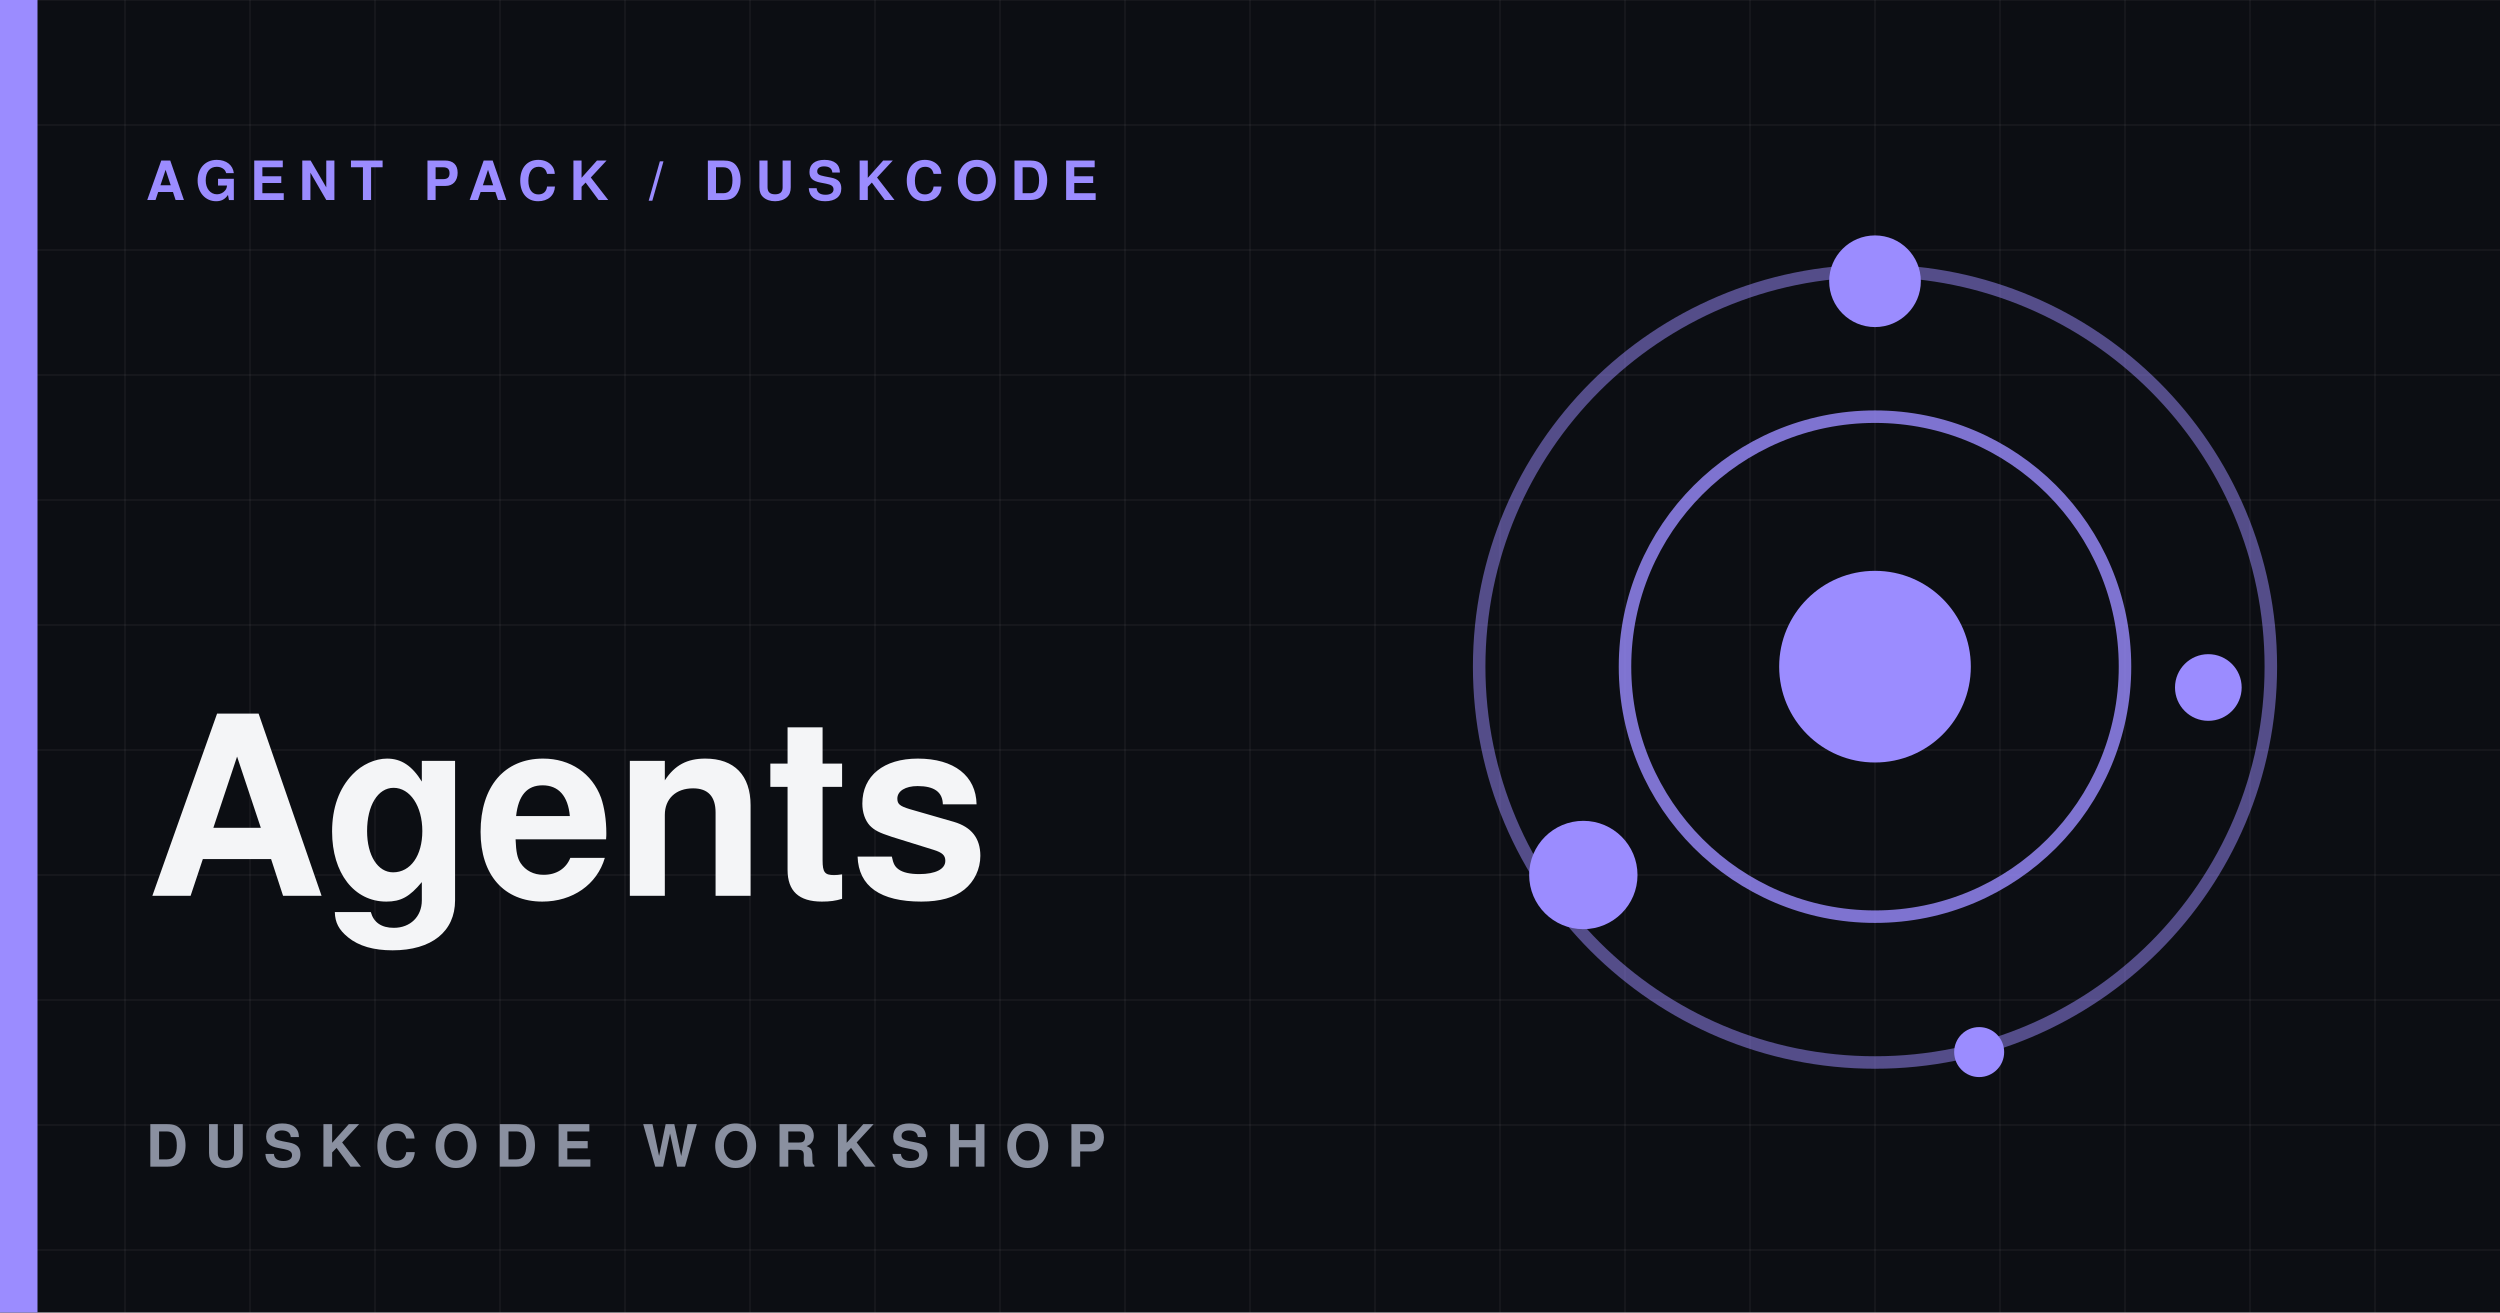
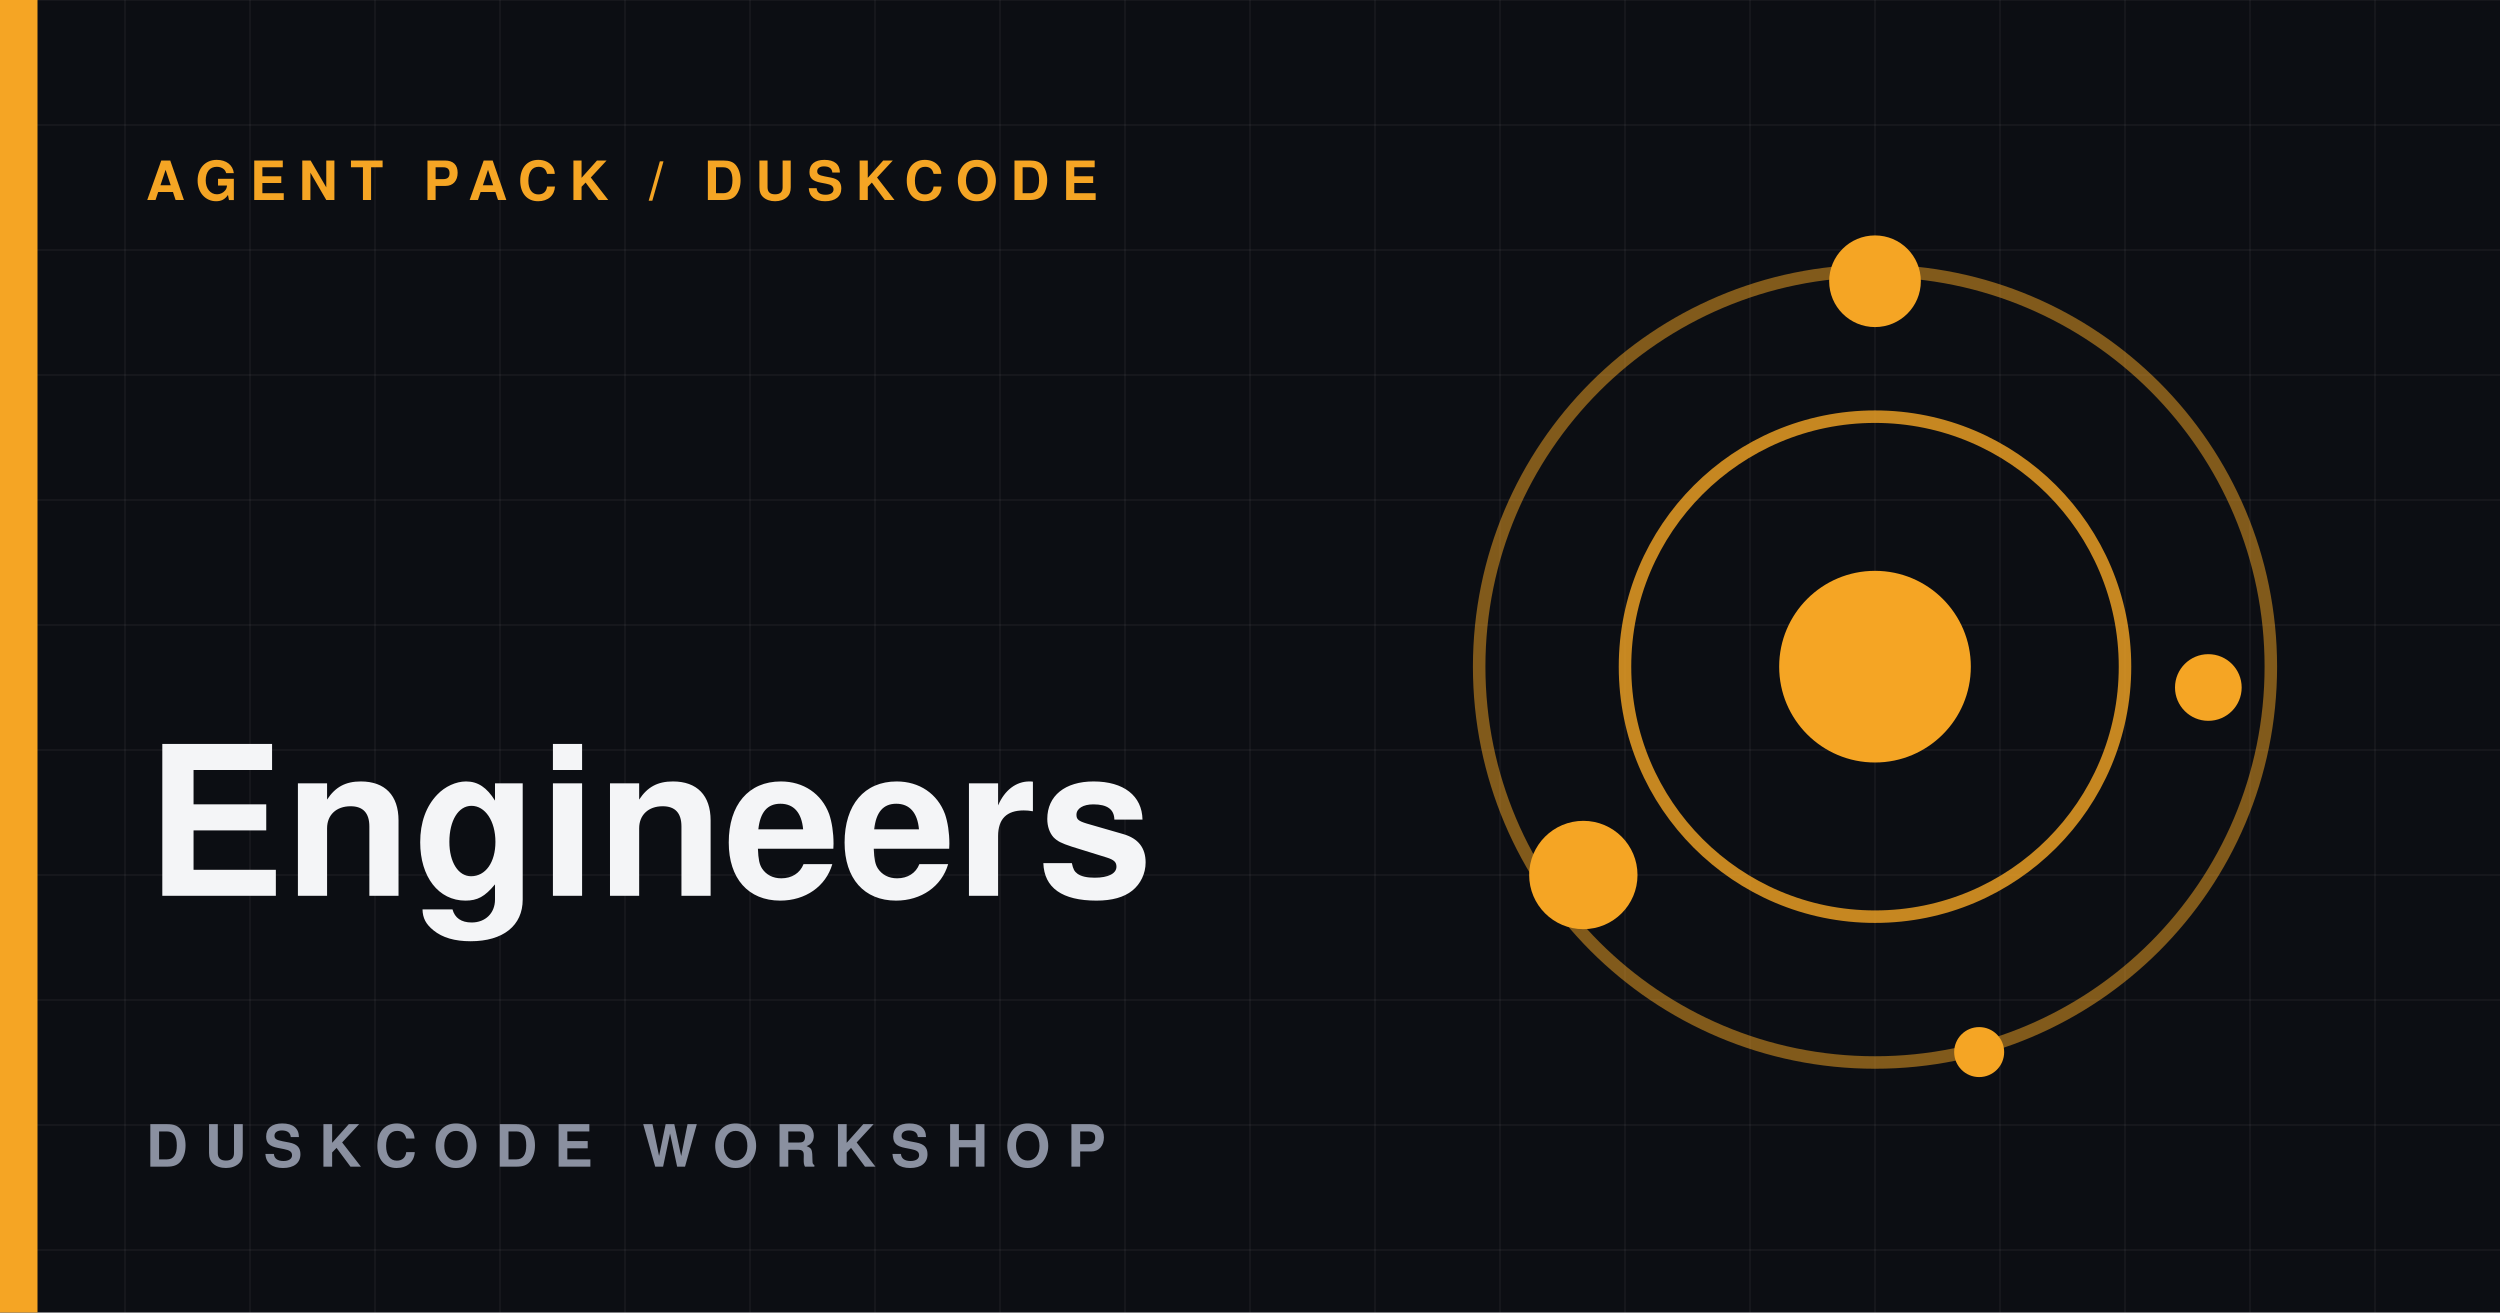
<svg xmlns="http://www.w3.org/2000/svg" width="1200" height="630" viewBox="0 0 1200 630">
  <rect width="1200" height="630" fill="#0c0e13" />
  <path d="M0 0 V630" stroke="#ffffff" stroke-opacity="0.04" />
  <path d="M60 0 V630" stroke="#ffffff" stroke-opacity="0.04" />
  <path d="M120 0 V630" stroke="#ffffff" stroke-opacity="0.04" />
  <path d="M180 0 V630" stroke="#ffffff" stroke-opacity="0.04" />
  <path d="M240 0 V630" stroke="#ffffff" stroke-opacity="0.04" />
  <path d="M300 0 V630" stroke="#ffffff" stroke-opacity="0.04" />
  <path d="M360 0 V630" stroke="#ffffff" stroke-opacity="0.04" />
  <path d="M420 0 V630" stroke="#ffffff" stroke-opacity="0.04" />
  <path d="M480 0 V630" stroke="#ffffff" stroke-opacity="0.04" />
  <path d="M540 0 V630" stroke="#ffffff" stroke-opacity="0.04" />
  <path d="M600 0 V630" stroke="#ffffff" stroke-opacity="0.04" />
  <path d="M660 0 V630" stroke="#ffffff" stroke-opacity="0.04" />
  <path d="M720 0 V630" stroke="#ffffff" stroke-opacity="0.04" />
  <path d="M780 0 V630" stroke="#ffffff" stroke-opacity="0.04" />
  <path d="M840 0 V630" stroke="#ffffff" stroke-opacity="0.04" />
  <path d="M900 0 V630" stroke="#ffffff" stroke-opacity="0.04" />
  <path d="M960 0 V630" stroke="#ffffff" stroke-opacity="0.04" />
  <path d="M1020 0 V630" stroke="#ffffff" stroke-opacity="0.04" />
  <path d="M1080 0 V630" stroke="#ffffff" stroke-opacity="0.04" />
  <path d="M1140 0 V630" stroke="#ffffff" stroke-opacity="0.04" />
  <path d="M0 0 H1200" stroke="#ffffff" stroke-opacity="0.04" />
  <path d="M0 60 H1200" stroke="#ffffff" stroke-opacity="0.04" />
  <path d="M0 120 H1200" stroke="#ffffff" stroke-opacity="0.04" />
  <path d="M0 180 H1200" stroke="#ffffff" stroke-opacity="0.04" />
  <path d="M0 240 H1200" stroke="#ffffff" stroke-opacity="0.04" />
  <path d="M0 300 H1200" stroke="#ffffff" stroke-opacity="0.04" />
  <path d="M0 360 H1200" stroke="#ffffff" stroke-opacity="0.04" />
  <path d="M0 420 H1200" stroke="#ffffff" stroke-opacity="0.04" />
  <path d="M0 480 H1200" stroke="#ffffff" stroke-opacity="0.04" />
  <path d="M0 540 H1200" stroke="#ffffff" stroke-opacity="0.04" />
  <path d="M0 600 H1200" stroke="#ffffff" stroke-opacity="0.04" />
-   <rect x="0" y="0" width="18" height="630" fill="#9b8cff" />
-   <circle cx="900" cy="320" r="190" fill="none" stroke="#9b8cff" stroke-width="6" opacity="0.5" />
-   <circle cx="900" cy="320" r="120" fill="none" stroke="#9b8cff" stroke-width="6" opacity="0.8" />
-   <circle cx="900" cy="320" r="46" fill="#9b8cff" />
-   <circle cx="900" cy="135" r="22" fill="#9b8cff" />
-   <circle cx="1060" cy="330" r="16" fill="#9b8cff" />
-   <circle cx="760" cy="420" r="26" fill="#9b8cff" />
-   <circle cx="950" cy="505" r="12" fill="#9b8cff" />
+   <rect x="0" y="0" width="18" height="630" fill="#f5a524" />
+   <circle cx="900" cy="320" r="190" fill="none" stroke="#f5a524" stroke-width="6" opacity="0.5" />
+   <circle cx="900" cy="320" r="120" fill="none" stroke="#f5a524" stroke-width="6" opacity="0.8" />
+   <circle cx="900" cy="320" r="46" fill="#f5a524" />
+   <circle cx="900" cy="135" r="22" fill="#f5a524" />
+   <circle cx="1060" cy="330" r="16" fill="#f5a524" />
+   <circle cx="760" cy="420" r="26" fill="#f5a524" />
+   <circle cx="950" cy="505" r="12" fill="#f5a524" />
  <g font-family="Helvetica Neue, Helvetica, Arial, sans-serif">
-     <text x="70" y="96" font-size="26" font-weight="700" letter-spacing="6" fill="#9b8cff">AGENT PACK / DUSKCODE</text>
-     <text x="70" y="430" font-size="120" font-weight="800" fill="#f4f5f7">Agents</text>
+     <text x="70" y="96" font-size="26" font-weight="700" letter-spacing="6" fill="#f5a524">AGENT PACK / DUSKCODE</text>
+     <text x="70" y="430" font-size="100" font-weight="800" fill="#f4f5f7">Engineers</text>
    <text x="70" y="560" font-size="28" font-weight="600" letter-spacing="8" fill="#8a90a0">DUSKCODE WORKSHOP</text>
  </g>
</svg>
